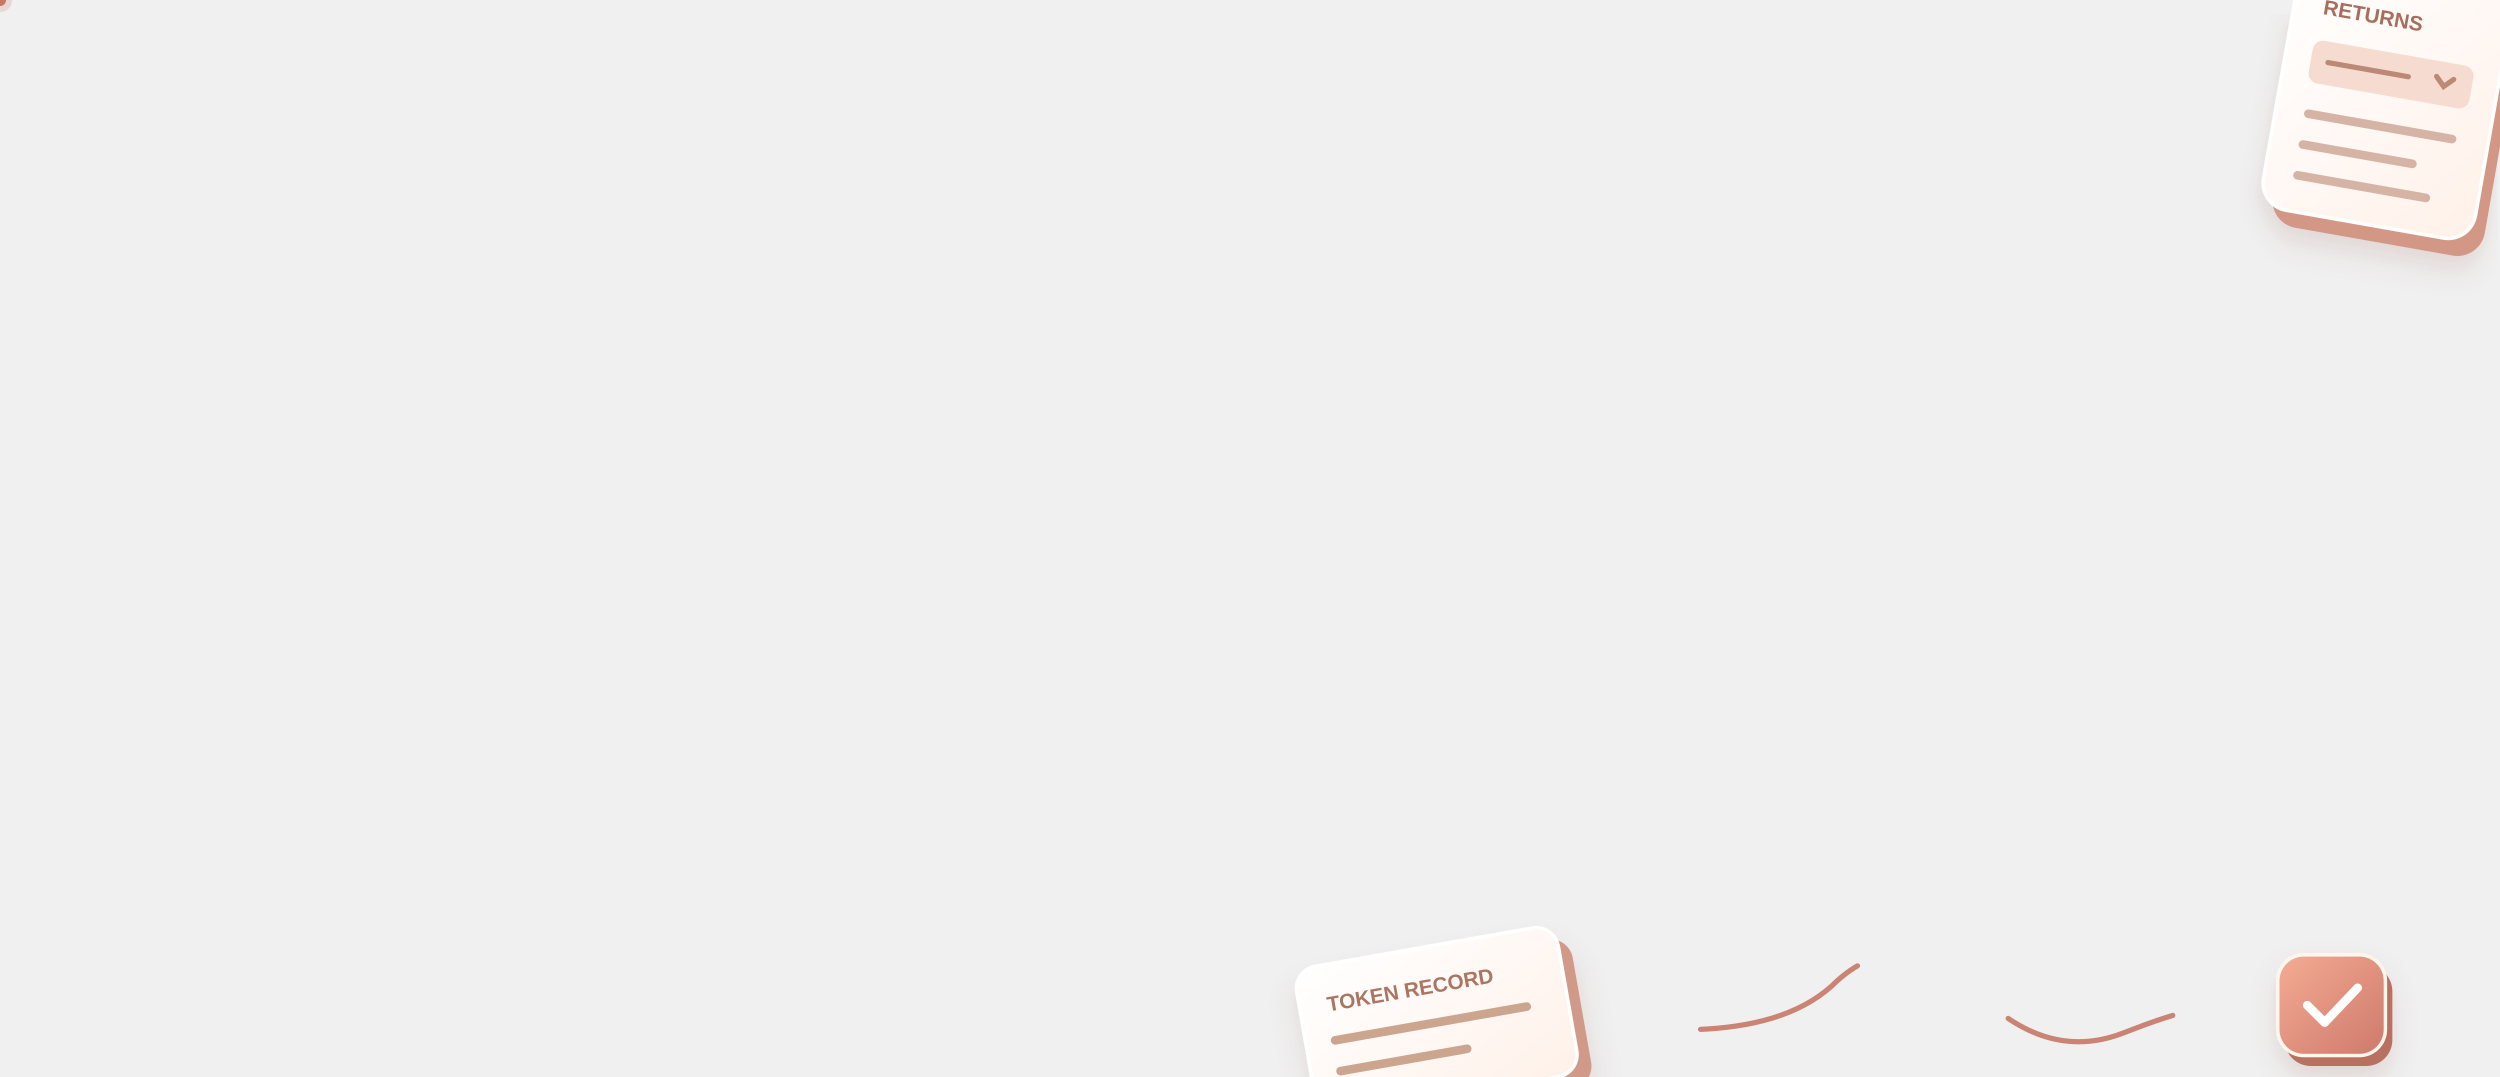
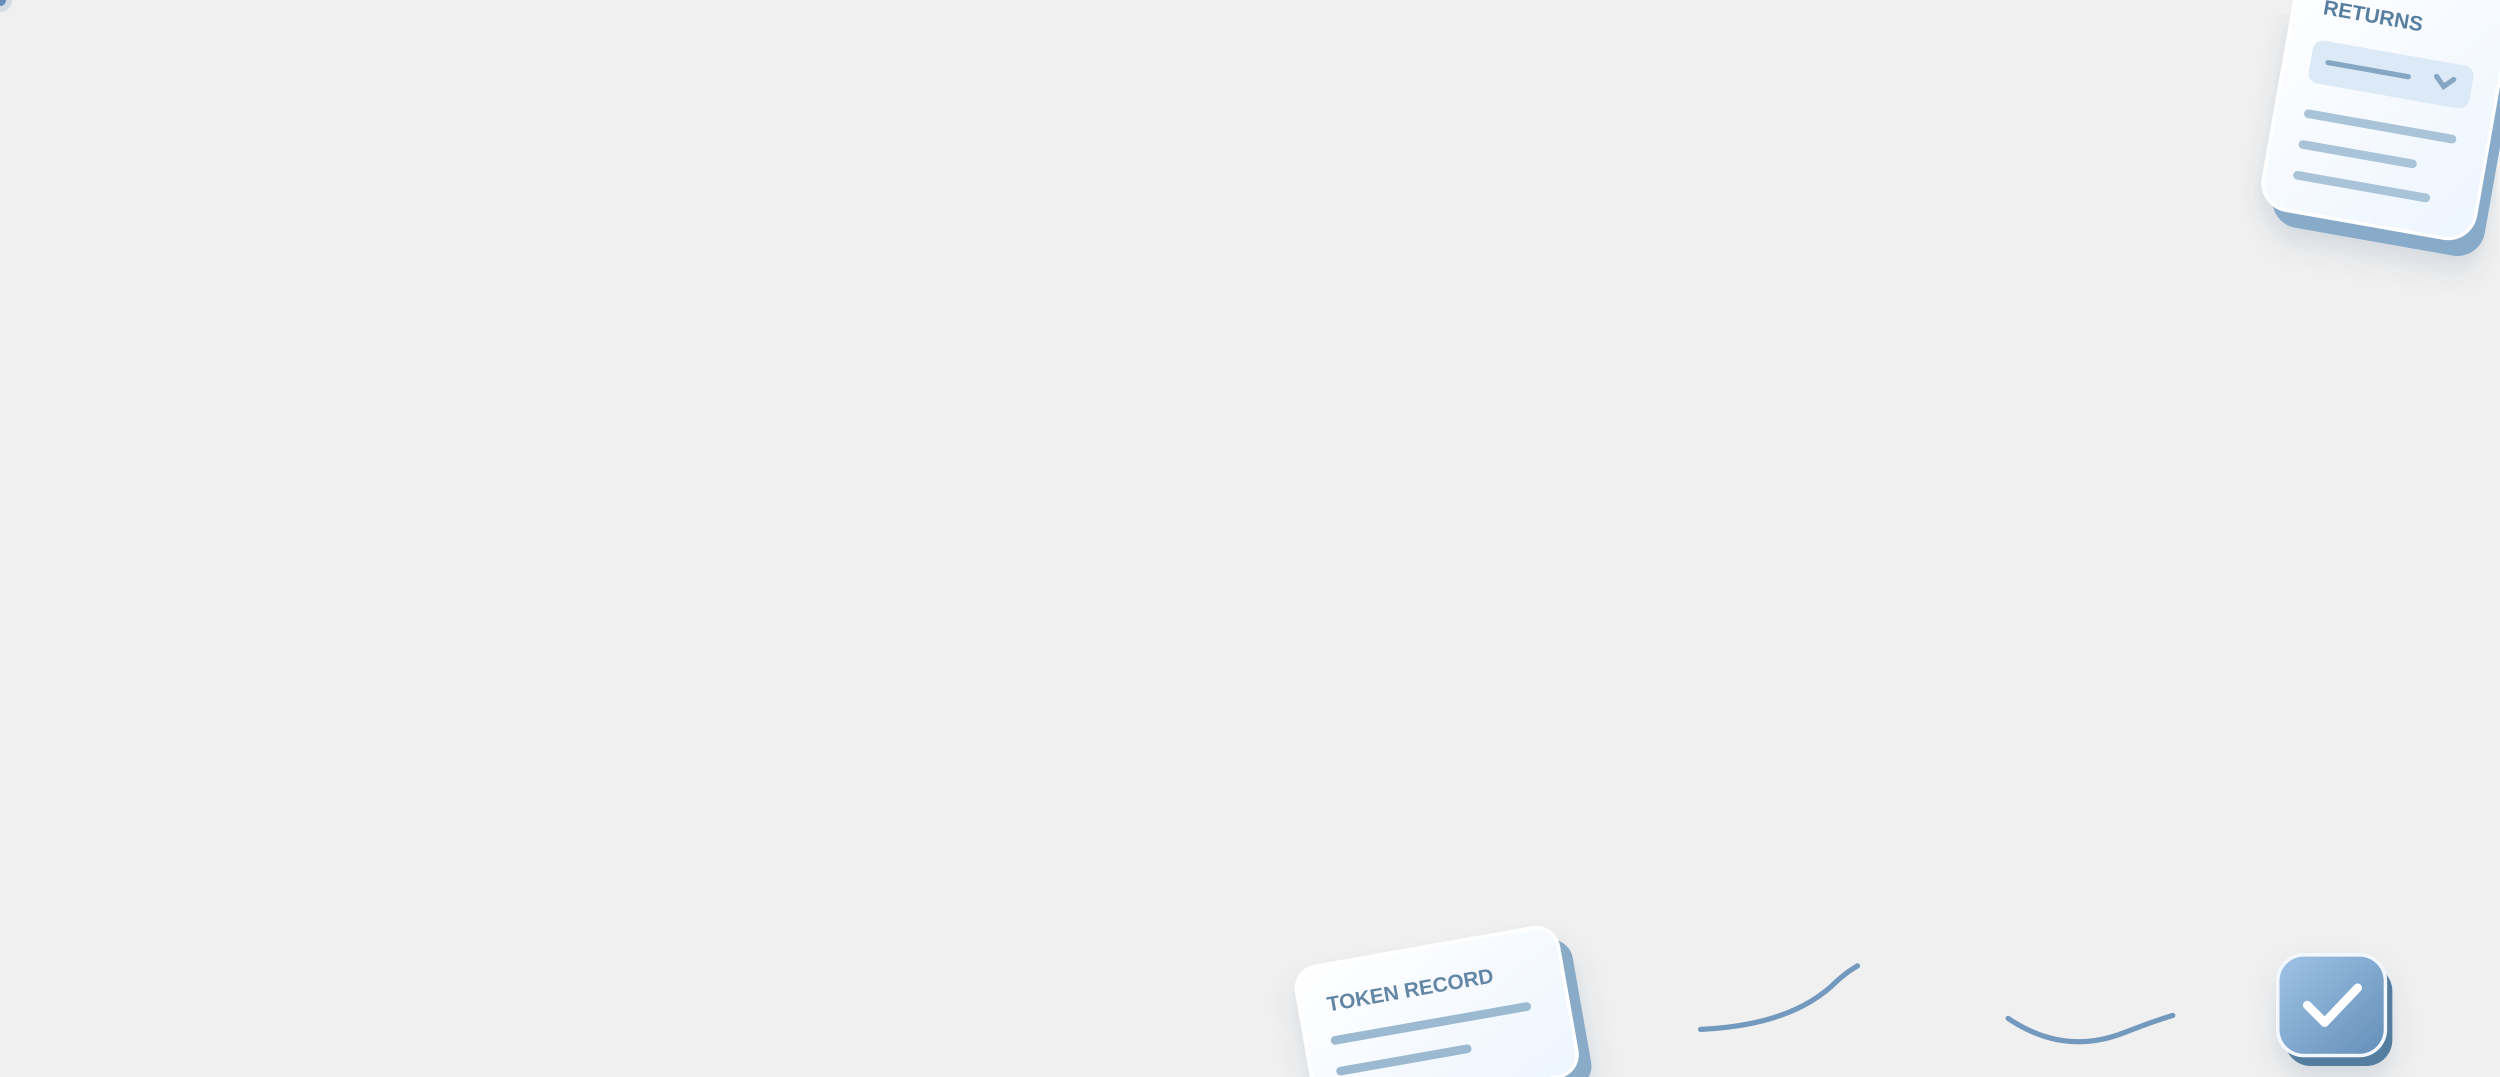
<svg xmlns="http://www.w3.org/2000/svg" width="1440" height="620" viewBox="0 0 1440 620" fill="none">
  <defs>
    <filter id="depth" x="-40%" y="-40%" width="180%" height="190%">
-       <feDropShadow dx="0" dy="8" stdDeviation="7" flood-color="#9B665B" flood-opacity=".18" />
+       <feDropShadow dx="0" dy="8" stdDeviation="7" flood-color="#567798" flood-opacity=".18" />
    </filter>
    <linearGradient id="paper" x2="1" y2="1">
      <stop stop-color="white" />
-       <stop offset="1" stop-color="#FFF1E9" />
+       <stop offset="1" stop-color="#EDF5FF" />
    </linearGradient>
    <linearGradient id="tray" x2="1" y2="1">
-       <stop stop-color="#F4AC94" />
-       <stop offset="1" stop-color="#CE796B" />
+       <stop stop-color="#9FC3E6" />
+       <stop offset="1" stop-color="#658FB8" />
    </linearGradient>
  </defs>
-   <path class="returns-flow-line" d="M880 585 C946 595 1017 602 1055 568 C1082 541 1112 545 1138 571 C1164 597 1192 607 1223 595 C1254 583 1290 570 1346 578" pathLength="100" fill="none" stroke="#C67865" stroke-width="3" stroke-linecap="round" stroke-linejoin="round" pointer-events="none" stroke-dashoffset="100">
+   <path class="returns-flow-line" d="M880 585 C946 595 1017 602 1055 568 C1082 541 1112 545 1138 571 C1164 597 1192 607 1223 595 C1254 583 1290 570 1346 578" pathLength="100" fill="none" stroke="#658FB8" stroke-width="3" stroke-linecap="round" stroke-linejoin="round" pointer-events="none" stroke-dashoffset="100">
    <animate attributeName="stroke-dashoffset" values="100;-100" begin="0s" dur="14s" calcMode="linear" repeatCount="indefinite" />
  </path>
  <g class="returns-flow-dot" pointer-events="none">
    <g>
-       <circle r="7" fill="#C67865" opacity=".2">
+       <circle r="7" fill="#658FB8" opacity=".2">
        <animate attributeName="r" values="5;10;5" dur="1.2s" repeatCount="indefinite" />
        <animate attributeName="opacity" values=".3;.06;.3" dur="1.2s" repeatCount="indefinite" />
      </circle>
-       <circle r="3.5" fill="#C67865">
+       <circle r="3.5" fill="#658FB8">
        <animate attributeName="opacity" values="1;.35;1" dur="1.2s" repeatCount="indefinite" />
      </circle>
      <animateMotion begin="0s" path="M880 585 C946 595 1017 602 1055 568 C1082 541 1112 545 1138 571 C1164 597 1192 607 1223 595 C1254 583 1290 570 1346 578" dur="14s" repeatCount="indefinite" calcMode="linear" keyPoints="0;1;1" keyTimes="0;0.5;1" />
    </g>
    <animate attributeName="opacity" values="0.95;0;0" keyTimes="0;0.5;1" calcMode="discrete" dur="14s" repeatCount="indefinite" />
  </g>
  <g transform="translate(1314 -18) rotate(10 60 68)" filter="url(#depth)">
-     <rect x="7" y="9" width="124" height="148" rx="16" fill="#D39785" />
+     <rect x="7" y="9" width="124" height="148" rx="16" fill="#88ABCA" />
    <rect width="124" height="148" rx="16" fill="url(#paper)" stroke="white" stroke-width="2" />
-     <text x="17" y="33" fill="#A76D5D" font-family="Arial,sans-serif" font-size="12" font-weight="700">RETURNS</text>
-     <rect x="15" y="48" width="94" height="25" rx="6" fill="#F6DCD0" />
-     <path d="M25 60h47m16-3 5 5 5-5" stroke="#BC8976" stroke-width="3" stroke-linecap="round" />
-     <path d="M19 91h84M19 109h64M19 127h75" stroke="#D5B4A6" stroke-width="5" stroke-linecap="round" />
+     <text x="17" y="33" fill="#587F9F" font-family="Arial,sans-serif" font-size="12" font-weight="700">RETURNS</text>
+     <rect x="15" y="48" width="94" height="25" rx="6" fill="#DCEAF8" />
+     <path d="M25 60h47m16-3 5 5 5-5" stroke="#86A7C3" stroke-width="3" stroke-linecap="round" />
+     <path d="M19 91h84M19 109h64M19 127h75" stroke="#A9C3D9" stroke-width="5" stroke-linecap="round" />
  </g>
  <g transform="translate(751 545) rotate(-10 76 43)" filter="url(#depth)">
-     <rect x="7" y="8" width="153" height="87" rx="13" fill="#D19A88" />
+     <rect x="7" y="8" width="153" height="87" rx="13" fill="#8AABC7" />
    <rect width="153" height="87" rx="13" fill="url(#paper)" stroke="white" stroke-width="2" />
-     <text x="16" y="27" fill="#AB7562" font-family="Arial,sans-serif" font-size="12" font-weight="700">TOKEN RECORD</text>
-     <path d="M17 44h112M17 62h74" stroke="#CCA58F" stroke-width="5" stroke-linecap="round" />
+     <text x="16" y="27" fill="#6386A4" font-family="Arial,sans-serif" font-size="12" font-weight="700">TOKEN RECORD</text>
+     <path d="M17 44h112M17 62h74" stroke="#9BB9D1" stroke-width="5" stroke-linecap="round" />
  </g>
  <g transform="translate(1312 550)" filter="url(#depth)">
-     <rect x="4" y="6" width="62" height="58" rx="15" fill="#B87060" />
-     <rect width="62" height="58" rx="15" fill="url(#tray)" stroke="#FFF6EE" stroke-width="2" />
+     <rect x="4" y="6" width="62" height="58" rx="15" fill="#557D9F" />
+     <rect width="62" height="58" rx="15" fill="url(#tray)" stroke="#F3F8FF" stroke-width="2" />
    <path d="m17 29 10 10 19-20" stroke="white" stroke-width="5" stroke-linecap="round" stroke-linejoin="round" />
  </g>
  <style>.returns-flow-line{stroke-dasharray:100 100;opacity:.9}@media(prefers-reduced-motion:reduce){.returns-flow-line{stroke-dasharray:none}.returns-flow-dot{display:none}}</style>
</svg>
